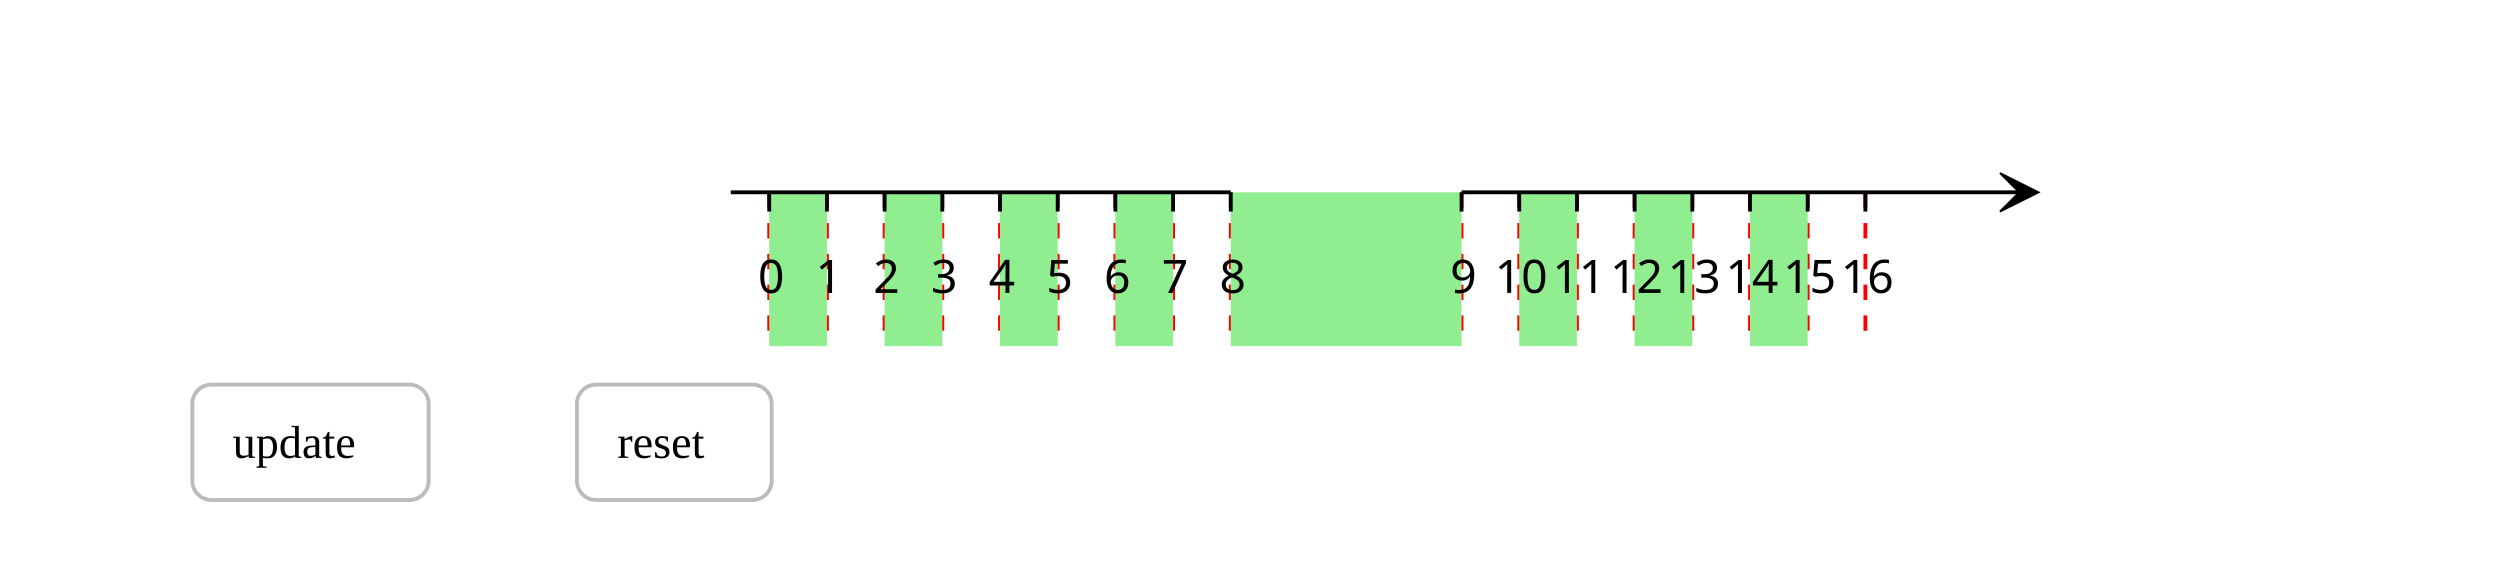
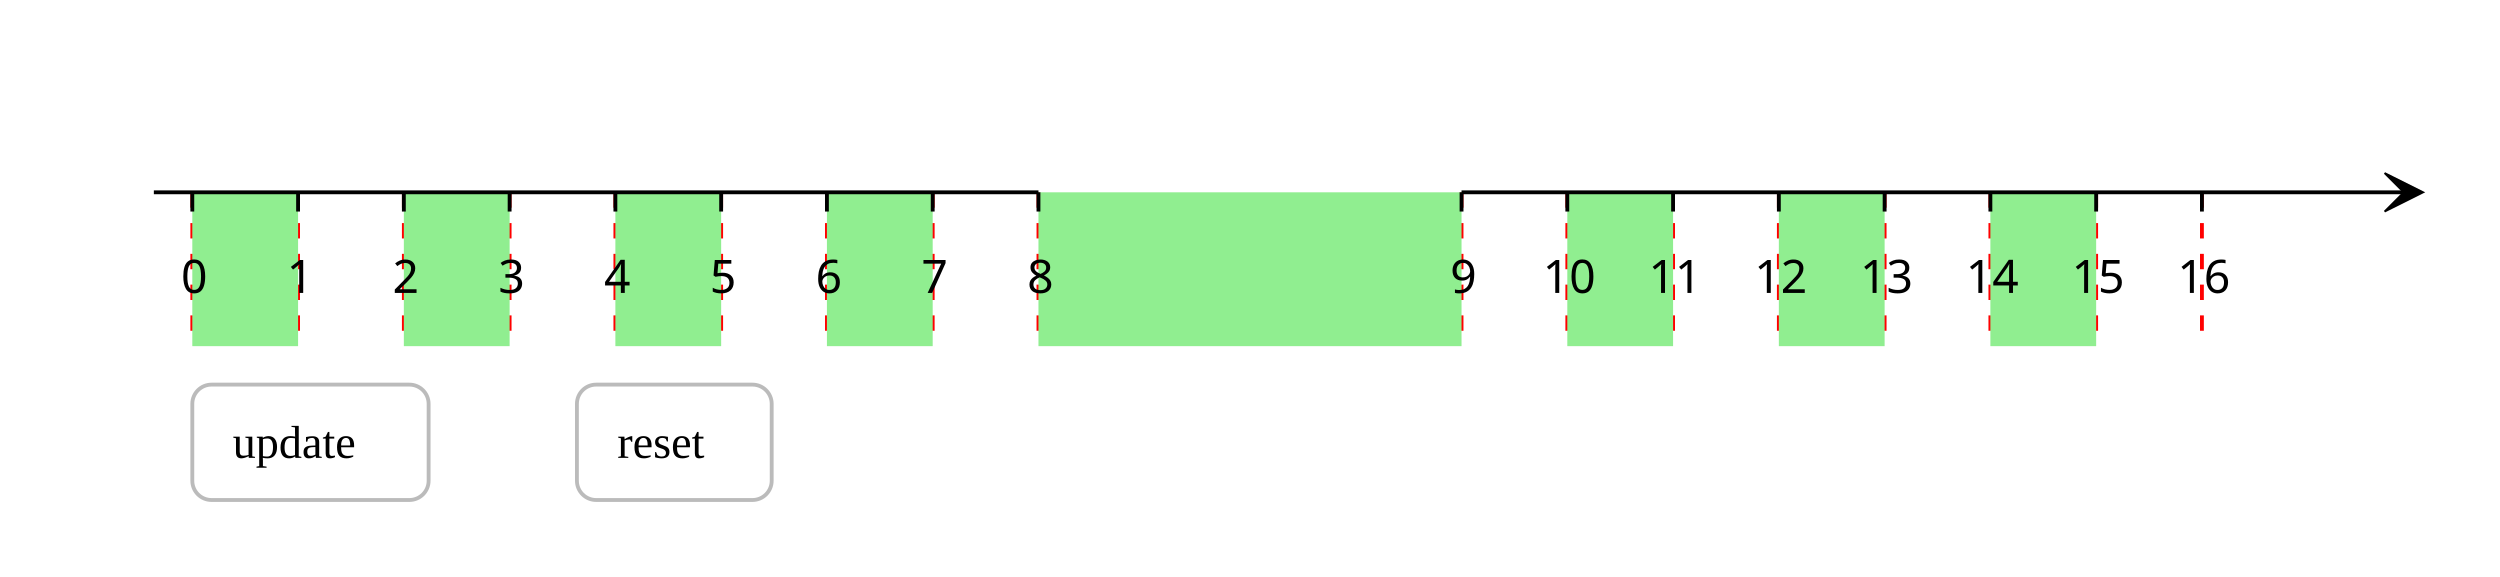
<svg xmlns="http://www.w3.org/2000/svg" width="650" height="150" color-interpolation-filters="sRGB" style="background: transparent;">
  <g>
    <g fill="none">
      <g fill="none">
        <g fill="none">
          <g fill="none" class="axis-grid-group">
            <g fill="none" class="axis-grid">
              <g fill="none" class="grid-line-group">
                <g>
-                   <path fill="none" stroke="rgba(255,0,0,1)" stroke-dasharray="4,4" stroke-width="1" d="m200 50 0 40" class="grid-line" />
+                   <path fill="none" stroke="rgba(255,0,0,1)" stroke-dasharray="4,4" stroke-width="1" d="m50 50 0 40" class="grid-line" />
+                 </g>
+                 <g>
+                   <path fill="none" stroke="rgba(255,0,0,1)" stroke-dasharray="4,4" stroke-width="1" d="m77.5 50 0 40" class="grid-line" />
+                 </g>
+                 <g>
+                   <path fill="none" stroke="rgba(255,0,0,1)" stroke-dasharray="4,4" stroke-width="1" d="m105 50 0 40" class="grid-line" />
+                 </g>
+                 <g>
+                   <path fill="none" stroke="rgba(255,0,0,1)" stroke-dasharray="4,4" stroke-width="1" d="m132.5 50 0 40" class="grid-line" />
+                 </g>
+                 <g>
+                   <path fill="none" stroke="rgba(255,0,0,1)" stroke-dasharray="4,4" stroke-width="1" d="m160 50 0 40" class="grid-line" />
+                 </g>
+                 <g>
+                   <path fill="none" stroke="rgba(255,0,0,1)" stroke-dasharray="4,4" stroke-width="1" d="m187.5 50 0 40" class="grid-line" />
                </g>
                <g>
                  <path fill="none" stroke="rgba(255,0,0,1)" stroke-dasharray="4,4" stroke-width="1" d="m215 50 0 40" class="grid-line" />
                </g>
                <g>
-                   <path fill="none" stroke="rgba(255,0,0,1)" stroke-dasharray="4,4" stroke-width="1" d="m230 50 0 40" class="grid-line" />
-                 </g>
-                 <g>
-                   <path fill="none" stroke="rgba(255,0,0,1)" stroke-dasharray="4,4" stroke-width="1" d="m245 50 0 40" class="grid-line" />
-                 </g>
-                 <g>
-                   <path fill="none" stroke="rgba(255,0,0,1)" stroke-dasharray="4,4" stroke-width="1" d="m260 50 0 40" class="grid-line" />
-                 </g>
-                 <g>
-                   <path fill="none" stroke="rgba(255,0,0,1)" stroke-dasharray="4,4" stroke-width="1" d="m275 50 0 40" class="grid-line" />
-                 </g>
-                 <g>
-                   <path fill="none" stroke="rgba(255,0,0,1)" stroke-dasharray="4,4" stroke-width="1" d="m290 50 0 40" class="grid-line" />
-                 </g>
-                 <g>
-                   <path fill="none" stroke="rgba(255,0,0,1)" stroke-dasharray="4,4" stroke-width="1" d="m305 50 0 40" class="grid-line" />
-                 </g>
-                 <g>
-                   <path fill="none" stroke="rgba(255,0,0,1)" stroke-dasharray="4,4" stroke-width="1" d="m320 50 0 40" class="grid-line" />
+                   <path fill="none" stroke="rgba(255,0,0,1)" stroke-dasharray="4,4" stroke-width="1" d="m242.5 50 0 40" class="grid-line" />
+                 </g>
+                 <g>
+                   <path fill="none" stroke="rgba(255,0,0,1)" stroke-dasharray="4,4" stroke-width="1" d="m270 50 0 40" class="grid-line" />
                </g>
                <g>
                  <path fill="none" stroke="rgba(255,0,0,1)" stroke-dasharray="4,4" stroke-width="1" d="m380 50 0 40" class="grid-line" />
                </g>
                <g>
-                   <path fill="none" stroke="rgba(255,0,0,1)" stroke-dasharray="4,4" stroke-width="1" d="m395 50 0 40" class="grid-line" />
-                 </g>
-                 <g>
-                   <path fill="none" stroke="rgba(255,0,0,1)" stroke-dasharray="4,4" stroke-width="1" d="m410 50 0 40" class="grid-line" />
-                 </g>
-                 <g>
-                   <path fill="none" stroke="rgba(255,0,0,1)" stroke-dasharray="4,4" stroke-width="1" d="m425 50 0 40" class="grid-line" />
-                 </g>
-                 <g>
-                   <path fill="none" stroke="rgba(255,0,0,1)" stroke-dasharray="4,4" stroke-width="1" d="m440 50 0 40" class="grid-line" />
-                 </g>
-                 <g>
-                   <path fill="none" stroke="rgba(255,0,0,1)" stroke-dasharray="4,4" stroke-width="1" d="m455 50 0 40" class="grid-line" />
-                 </g>
-                 <g>
-                   <path fill="none" stroke="rgba(255,0,0,1)" stroke-dasharray="4,4" stroke-width="1" d="m470 50 0 40" class="grid-line" />
-                 </g>
-                 <g>
-                   <path fill="none" stroke="rgba(255,0,0,1)" stroke-dasharray="4,4" stroke-width="1" d="m485 50 0 40" class="grid-line" />
+                   <path fill="none" stroke="rgba(255,0,0,1)" stroke-dasharray="4,4" stroke-width="1" d="m407.5 50 0 40" class="grid-line" />
+                 </g>
+                 <g>
+                   <path fill="none" stroke="rgba(255,0,0,1)" stroke-dasharray="4,4" stroke-width="1" d="m435 50 0 40" class="grid-line" />
+                 </g>
+                 <g>
+                   <path fill="none" stroke="rgba(255,0,0,1)" stroke-dasharray="4,4" stroke-width="1" d="m462.5 50 0 40" class="grid-line" />
+                 </g>
+                 <g>
+                   <path fill="none" stroke="rgba(255,0,0,1)" stroke-dasharray="4,4" stroke-width="1" d="m490 50 0 40" class="grid-line" />
+                 </g>
+                 <g>
+                   <path fill="none" stroke="rgba(255,0,0,1)" stroke-dasharray="4,4" stroke-width="1" d="m517.5 50 0 40" class="grid-line" />
+                 </g>
+                 <g>
+                   <path fill="none" stroke="rgba(255,0,0,1)" stroke-dasharray="4,4" stroke-width="1" d="m545 50 0 40" class="grid-line" />
+                 </g>
+                 <g>
+                   <path fill="none" stroke="rgba(255,0,0,1)" stroke-dasharray="4,4" stroke-width="1" d="m572.5 50 0 40" class="grid-line" />
                </g>
              </g>
              <g fill="none" class="grid-region-group">
                <g>
-                   <path fill="rgba(144,238,144,1)" d="m200 50 0 40 15 0 0-40-15 0" class="grid-region" />
-                 </g>
-                 <g>
-                   <path fill="rgba(0,0,0,0)" d="m215 50 0 40 15 0 0-40-15 0" class="grid-region" />
-                 </g>
-                 <g>
-                   <path fill="rgba(144,238,144,1)" d="m230 50 0 40 15 0 0-40-15 0" class="grid-region" />
-                 </g>
-                 <g>
-                   <path fill="rgba(0,0,0,0)" d="m245 50 0 40 15 0 0-40-15 0" class="grid-region" />
-                 </g>
-                 <g>
-                   <path fill="rgba(144,238,144,1)" d="m260 50 0 40 15 0 0-40-15 0" class="grid-region" />
-                 </g>
-                 <g>
-                   <path fill="rgba(0,0,0,0)" d="m275 50 0 40 15 0 0-40-15 0" class="grid-region" />
-                 </g>
-                 <g>
-                   <path fill="rgba(144,238,144,1)" d="m290 50 0 40 15 0 0-40-15 0" class="grid-region" />
-                 </g>
-                 <g>
-                   <path fill="rgba(0,0,0,0)" d="m305 50 0 40 15 0 0-40-15 0" class="grid-region" />
-                 </g>
-                 <g>
-                   <path fill="rgba(144,238,144,1)" d="m320 50 0 40 60 0 0-40-60 0" class="grid-region" />
-                 </g>
-                 <g>
-                   <path fill="rgba(0,0,0,0)" d="m380 50 0 40 15 0 0-40-15 0" class="grid-region" />
-                 </g>
-                 <g>
-                   <path fill="rgba(144,238,144,1)" d="m395 50 0 40 15 0 0-40-15 0" class="grid-region" />
-                 </g>
-                 <g>
-                   <path fill="rgba(0,0,0,0)" d="m410 50 0 40 15 0 0-40-15 0" class="grid-region" />
-                 </g>
-                 <g>
-                   <path fill="rgba(144,238,144,1)" d="m425 50 0 40 15 0 0-40-15 0" class="grid-region" />
-                 </g>
-                 <g>
-                   <path fill="rgba(0,0,0,0)" d="m440 50 0 40 15 0 0-40-15 0" class="grid-region" />
-                 </g>
-                 <g>
-                   <path fill="rgba(144,238,144,1)" d="m455 50 0 40 15 0 0-40-15 0" class="grid-region" />
-                 </g>
-                 <g>
-                   <path fill="rgba(0,0,0,0)" d="m470 50 0 40 15 0 0-40-15 0" class="grid-region" />
+                   <path fill="rgba(144,238,144,1)" d="m50 50 0 40 27.5 0 0-40-27.5 0" class="grid-region" />
+                 </g>
+                 <g>
+                   <path fill="rgba(0,0,0,0)" d="m77.5 50 0 40 27.5 0 0-40-27.5 0" class="grid-region" />
+                 </g>
+                 <g>
+                   <path fill="rgba(144,238,144,1)" d="m105 50 0 40 27.5 0 0-40-27.5 0" class="grid-region" />
+                 </g>
+                 <g>
+                   <path fill="rgba(0,0,0,0)" d="m132.5 50 0 40 27.5 0 0-40-27.5 0" class="grid-region" />
+                 </g>
+                 <g>
+                   <path fill="rgba(144,238,144,1)" d="m160 50 0 40 27.5 0 0-40-27.5 0" class="grid-region" />
+                 </g>
+                 <g>
+                   <path fill="rgba(0,0,0,0)" d="m187.5 50 0 40 27.5 0 0-40-27.5 0" class="grid-region" />
+                 </g>
+                 <g>
+                   <path fill="rgba(144,238,144,1)" d="m215 50 0 40 27.5 0 0-40-27.5 0" class="grid-region" />
+                 </g>
+                 <g>
+                   <path fill="rgba(0,0,0,0)" d="m242.5 50 0 40 27.5 0 0-40-27.5 0" class="grid-region" />
+                 </g>
+                 <g>
+                   <path fill="rgba(144,238,144,1)" d="m270 50 0 40 110 0 0-40-110 0" class="grid-region" />
+                 </g>
+                 <g>
+                   <path fill="rgba(0,0,0,0)" d="m380 50 0 40 27.5 0 0-40-27.5 0" class="grid-region" />
+                 </g>
+                 <g>
+                   <path fill="rgba(144,238,144,1)" d="m407.5 50 0 40 27.5 0 0-40-27.5 0" class="grid-region" />
+                 </g>
+                 <g>
+                   <path fill="rgba(0,0,0,0)" d="m435 50 0 40 27.5 0 0-40-27.5 0" class="grid-region" />
+                 </g>
+                 <g>
+                   <path fill="rgba(144,238,144,1)" d="m462.5 50 0 40 27.5 0 0-40-27.5 0" class="grid-region" />
+                 </g>
+                 <g>
+                   <path fill="rgba(0,0,0,0)" d="m490 50 0 40 27.5 0 0-40-27.5 0" class="grid-region" />
+                 </g>
+                 <g>
+                   <path fill="rgba(144,238,144,1)" d="m517.5 50 0 40 27.5 0 0-40-27.5 0" class="grid-region" />
+                 </g>
+                 <g>
+                   <path fill="rgba(0,0,0,0)" d="m545 50 0 40 27.5 0 0-40-27.5 0" class="grid-region" />
                </g>
              </g>
            </g>
          </g>
          <g fill="none" class="axis-main-group">
            <g fill="none" class="axis-line-group">
              <g>
-                 <line x1="190" x2="320" y1="50" y2="50" fill="none" stroke="rgba(0,0,0,1)" stroke-width="1" class="axis-line axis-line-first" />
+                 <line x1="40" x2="270" y1="50" y2="50" fill="none" stroke="rgba(0,0,0,1)" stroke-width="1" class="axis-line axis-line-first" />
              </g>
              <g>
-                 <line x1="380" x2="525" y1="50" y2="50" fill="none" stroke="rgba(0,0,0,1)" stroke-width="1" class="axis-line axis-line-second" />
-                 <g transform="matrix(-.5 0 0 -.5 525 50)">
+                 <line x1="380" x2="625" y1="50" y2="50" fill="none" stroke="rgba(0,0,0,1)" stroke-width="1" class="axis-line axis-line-second" />
+                 <g transform="matrix(-.5 0 0 -.5 625 50)">
                  <path fill="rgba(0,0,0,1)" stroke="rgba(0,0,0,1)" stroke-width="1" d="m10 10-20-10 20-10-10 10 10 10Z" />
                </g>
              </g>
            </g>
            <g fill="none" class="axis-tick-group">
-               <g fill="none" class="axis-tick" transform="matrix(1 0 0 1 200 50)">
+               <g fill="none" class="axis-tick" transform="matrix(1 0 0 1 50 50)">
+                 <g>
+                   <line x1="0" x2="0" y1="0" y2="5" fill="none" stroke="rgba(0,0,0,1)" stroke-width="1" class="axis-tick-item" />
+                 </g>
+               </g>
+               <g fill="none" class="axis-tick" transform="matrix(1 0 0 1 77.5 50)">
+                 <g>
+                   <line x1="0" x2="0" y1="0" y2="5" fill="none" stroke="rgba(0,0,0,1)" stroke-width="1" class="axis-tick-item" />
+                 </g>
+               </g>
+               <g fill="none" class="axis-tick" transform="matrix(1 0 0 1 105 50)">
+                 <g>
+                   <line x1="0" x2="0" y1="0" y2="5" fill="none" stroke="rgba(0,0,0,1)" stroke-width="1" class="axis-tick-item" />
+                 </g>
+               </g>
+               <g fill="none" class="axis-tick" transform="matrix(1 0 0 1 132.5 50)">
+                 <g>
+                   <line x1="0" x2="0" y1="0" y2="5" fill="none" stroke="rgba(0,0,0,1)" stroke-width="1" class="axis-tick-item" />
+                 </g>
+               </g>
+               <g fill="none" class="axis-tick" transform="matrix(1 0 0 1 160 50)">
+                 <g>
+                   <line x1="0" x2="0" y1="0" y2="5" fill="none" stroke="rgba(0,0,0,1)" stroke-width="1" class="axis-tick-item" />
+                 </g>
+               </g>
+               <g fill="none" class="axis-tick" transform="matrix(1 0 0 1 187.5 50)">
                <g>
                  <line x1="0" x2="0" y1="0" y2="5" fill="none" stroke="rgba(0,0,0,1)" stroke-width="1" class="axis-tick-item" />
                </g>
              </g>
              <g fill="none" class="axis-tick" transform="matrix(1 0 0 1 215 50)">
                <g>
                  <line x1="0" x2="0" y1="0" y2="5" fill="none" stroke="rgba(0,0,0,1)" stroke-width="1" class="axis-tick-item" />
                </g>
              </g>
-               <g fill="none" class="axis-tick" transform="matrix(1 0 0 1 230 50)">
-                 <g>
-                   <line x1="0" x2="0" y1="0" y2="5" fill="none" stroke="rgba(0,0,0,1)" stroke-width="1" class="axis-tick-item" />
-                 </g>
-               </g>
-               <g fill="none" class="axis-tick" transform="matrix(1 0 0 1 245 50)">
-                 <g>
-                   <line x1="0" x2="0" y1="0" y2="5" fill="none" stroke="rgba(0,0,0,1)" stroke-width="1" class="axis-tick-item" />
-                 </g>
-               </g>
-               <g fill="none" class="axis-tick" transform="matrix(1 0 0 1 260 50)">
-                 <g>
-                   <line x1="0" x2="0" y1="0" y2="5" fill="none" stroke="rgba(0,0,0,1)" stroke-width="1" class="axis-tick-item" />
-                 </g>
-               </g>
-               <g fill="none" class="axis-tick" transform="matrix(1 0 0 1 275 50)">
-                 <g>
-                   <line x1="0" x2="0" y1="0" y2="5" fill="none" stroke="rgba(0,0,0,1)" stroke-width="1" class="axis-tick-item" />
-                 </g>
-               </g>
-               <g fill="none" class="axis-tick" transform="matrix(1 0 0 1 290 50)">
-                 <g>
-                   <line x1="0" x2="0" y1="0" y2="5" fill="none" stroke="rgba(0,0,0,1)" stroke-width="1" class="axis-tick-item" />
-                 </g>
-               </g>
-               <g fill="none" class="axis-tick" transform="matrix(1 0 0 1 305 50)">
-                 <g>
-                   <line x1="0" x2="0" y1="0" y2="5" fill="none" stroke="rgba(0,0,0,1)" stroke-width="1" class="axis-tick-item" />
-                 </g>
-               </g>
-               <g fill="none" class="axis-tick" transform="matrix(1 0 0 1 320 50)">
+               <g fill="none" class="axis-tick" transform="matrix(1 0 0 1 242.5 50)">
+                 <g>
+                   <line x1="0" x2="0" y1="0" y2="5" fill="none" stroke="rgba(0,0,0,1)" stroke-width="1" class="axis-tick-item" />
+                 </g>
+               </g>
+               <g fill="none" class="axis-tick" transform="matrix(1 0 0 1 270 50)">
                <g>
                  <line x1="0" x2="0" y1="0" y2="5" fill="none" stroke="rgba(0,0,0,1)" stroke-width="1" class="axis-tick-item" />
                </g>
              </g>
              <g fill="none" class="axis-tick" transform="matrix(1 0 0 1 380 50)">
                <g>
                  <line x1="0" x2="0" y1="0" y2="5" fill="none" stroke="rgba(0,0,0,1)" stroke-width="1" class="axis-tick-item" />
                </g>
              </g>
-               <g fill="none" class="axis-tick" transform="matrix(1 0 0 1 395 50)">
-                 <g>
-                   <line x1="0" x2="0" y1="0" y2="5" fill="none" stroke="rgba(0,0,0,1)" stroke-width="1" class="axis-tick-item" />
-                 </g>
-               </g>
-               <g fill="none" class="axis-tick" transform="matrix(1 0 0 1 410 50)">
-                 <g>
-                   <line x1="0" x2="0" y1="0" y2="5" fill="none" stroke="rgba(0,0,0,1)" stroke-width="1" class="axis-tick-item" />
-                 </g>
-               </g>
-               <g fill="none" class="axis-tick" transform="matrix(1 0 0 1 425 50)">
-                 <g>
-                   <line x1="0" x2="0" y1="0" y2="5" fill="none" stroke="rgba(0,0,0,1)" stroke-width="1" class="axis-tick-item" />
-                 </g>
-               </g>
-               <g fill="none" class="axis-tick" transform="matrix(1 0 0 1 440 50)">
-                 <g>
-                   <line x1="0" x2="0" y1="0" y2="5" fill="none" stroke="rgba(0,0,0,1)" stroke-width="1" class="axis-tick-item" />
-                 </g>
-               </g>
-               <g fill="none" class="axis-tick" transform="matrix(1 0 0 1 455 50)">
-                 <g>
-                   <line x1="0" x2="0" y1="0" y2="5" fill="none" stroke="rgba(0,0,0,1)" stroke-width="1" class="axis-tick-item" />
-                 </g>
-               </g>
-               <g fill="none" class="axis-tick" transform="matrix(1 0 0 1 470 50)">
-                 <g>
-                   <line x1="0" x2="0" y1="0" y2="5" fill="none" stroke="rgba(0,0,0,1)" stroke-width="1" class="axis-tick-item" />
-                 </g>
-               </g>
-               <g fill="none" class="axis-tick" transform="matrix(1 0 0 1 485 50)">
+               <g fill="none" class="axis-tick" transform="matrix(1 0 0 1 407.5 50)">
+                 <g>
+                   <line x1="0" x2="0" y1="0" y2="5" fill="none" stroke="rgba(0,0,0,1)" stroke-width="1" class="axis-tick-item" />
+                 </g>
+               </g>
+               <g fill="none" class="axis-tick" transform="matrix(1 0 0 1 435 50)">
+                 <g>
+                   <line x1="0" x2="0" y1="0" y2="5" fill="none" stroke="rgba(0,0,0,1)" stroke-width="1" class="axis-tick-item" />
+                 </g>
+               </g>
+               <g fill="none" class="axis-tick" transform="matrix(1 0 0 1 462.5 50)">
+                 <g>
+                   <line x1="0" x2="0" y1="0" y2="5" fill="none" stroke="rgba(0,0,0,1)" stroke-width="1" class="axis-tick-item" />
+                 </g>
+               </g>
+               <g fill="none" class="axis-tick" transform="matrix(1 0 0 1 490 50)">
+                 <g>
+                   <line x1="0" x2="0" y1="0" y2="5" fill="none" stroke="rgba(0,0,0,1)" stroke-width="1" class="axis-tick-item" />
+                 </g>
+               </g>
+               <g fill="none" class="axis-tick" transform="matrix(1 0 0 1 517.5 50)">
+                 <g>
+                   <line x1="0" x2="0" y1="0" y2="5" fill="none" stroke="rgba(0,0,0,1)" stroke-width="1" class="axis-tick-item" />
+                 </g>
+               </g>
+               <g fill="none" class="axis-tick" transform="matrix(1 0 0 1 545 50)">
+                 <g>
+                   <line x1="0" x2="0" y1="0" y2="5" fill="none" stroke="rgba(0,0,0,1)" stroke-width="1" class="axis-tick-item" />
+                 </g>
+               </g>
+               <g fill="none" class="axis-tick" transform="matrix(1 0 0 1 572.5 50)">
                <g>
                  <line x1="0" x2="0" y1="0" y2="5" fill="none" stroke="rgba(0,0,0,1)" stroke-width="1" class="axis-tick-item" />
                </g>
              </g>
            </g>
            <g fill="none" class="axis-label-group">
-               <g fill="none" class="axis-label" transform="matrix(1 0 0 1 200 60)">
+               <g fill="none" class="axis-label" transform="matrix(1 0 0 1 50 60)">
                <g>
                  <text fill="rgba(0,0,0,1)" stroke-width="1" class="axis-label-item" dominant-baseline="central" dx=".5" dy="11.5" font-family="sans-serif" font-size="12" font-style="normal" font-variant="normal" font-weight="normal" paint-order="stroke" style="transform:translate(0px, 0px);" text-anchor="middle">0</text>
                </g>
              </g>
+               <g fill="none" class="axis-label" transform="matrix(1 0 0 1 77.5 60)">
+                 <g>
+                   <text fill="rgba(0,0,0,1)" stroke-width="1" class="axis-label-item" dominant-baseline="central" dx=".5" dy="11.5" font-family="sans-serif" font-size="12" font-style="normal" font-variant="normal" font-weight="normal" paint-order="stroke" style="transform:translate(0px, 0px);" text-anchor="middle">1</text>
+                 </g>
+               </g>
+               <g fill="none" class="axis-label" transform="matrix(1 0 0 1 105 60)">
+                 <g>
+                   <text fill="rgba(0,0,0,1)" stroke-width="1" class="axis-label-item" dominant-baseline="central" dx=".5" dy="11.5" font-family="sans-serif" font-size="12" font-style="normal" font-variant="normal" font-weight="normal" paint-order="stroke" style="transform:translate(0px, 0px);" text-anchor="middle">2</text>
+                 </g>
+               </g>
+               <g fill="none" class="axis-label" transform="matrix(1 0 0 1 132.5 60)">
+                 <g>
+                   <text fill="rgba(0,0,0,1)" stroke-width="1" class="axis-label-item" dominant-baseline="central" dx=".5" dy="11.5" font-family="sans-serif" font-size="12" font-style="normal" font-variant="normal" font-weight="normal" paint-order="stroke" style="transform:translate(0px, 0px);" text-anchor="middle">3</text>
+                 </g>
+               </g>
+               <g fill="none" class="axis-label" transform="matrix(1 0 0 1 160 60)">
+                 <g>
+                   <text fill="rgba(0,0,0,1)" stroke-width="1" class="axis-label-item" dominant-baseline="central" dx=".5" dy="11.5" font-family="sans-serif" font-size="12" font-style="normal" font-variant="normal" font-weight="normal" paint-order="stroke" style="transform:translate(0px, 0px);" text-anchor="middle">4</text>
+                 </g>
+               </g>
+               <g fill="none" class="axis-label" transform="matrix(1 0 0 1 187.5 60)">
+                 <g>
+                   <text fill="rgba(0,0,0,1)" stroke-width="1" class="axis-label-item" dominant-baseline="central" dx=".5" dy="11.5" font-family="sans-serif" font-size="12" font-style="normal" font-variant="normal" font-weight="normal" paint-order="stroke" style="transform:translate(0px, 0px);" text-anchor="middle">5</text>
+                 </g>
+               </g>
              <g fill="none" class="axis-label" transform="matrix(1 0 0 1 215 60)">
                <g>
-                   <text fill="rgba(0,0,0,1)" stroke-width="1" class="axis-label-item" dominant-baseline="central" dx=".5" dy="11.5" font-family="sans-serif" font-size="12" font-style="normal" font-variant="normal" font-weight="normal" paint-order="stroke" style="transform:translate(0px, 0px);" text-anchor="middle">1</text>
-                 </g>
-               </g>
-               <g fill="none" class="axis-label" transform="matrix(1 0 0 1 230 60)">
-                 <g>
-                   <text fill="rgba(0,0,0,1)" stroke-width="1" class="axis-label-item" dominant-baseline="central" dx=".5" dy="11.5" font-family="sans-serif" font-size="12" font-style="normal" font-variant="normal" font-weight="normal" paint-order="stroke" style="transform:translate(0px, 0px);" text-anchor="middle">2</text>
-                 </g>
-               </g>
-               <g fill="none" class="axis-label" transform="matrix(1 0 0 1 245 60)">
-                 <g>
-                   <text fill="rgba(0,0,0,1)" stroke-width="1" class="axis-label-item" dominant-baseline="central" dx=".5" dy="11.5" font-family="sans-serif" font-size="12" font-style="normal" font-variant="normal" font-weight="normal" paint-order="stroke" style="transform:translate(0px, 0px);" text-anchor="middle">3</text>
-                 </g>
-               </g>
-               <g fill="none" class="axis-label" transform="matrix(1 0 0 1 260 60)">
-                 <g>
-                   <text fill="rgba(0,0,0,1)" stroke-width="1" class="axis-label-item" dominant-baseline="central" dx=".5" dy="11.5" font-family="sans-serif" font-size="12" font-style="normal" font-variant="normal" font-weight="normal" paint-order="stroke" style="transform:translate(0px, 0px);" text-anchor="middle">4</text>
-                 </g>
-               </g>
-               <g fill="none" class="axis-label" transform="matrix(1 0 0 1 275 60)">
-                 <g>
-                   <text fill="rgba(0,0,0,1)" stroke-width="1" class="axis-label-item" dominant-baseline="central" dx=".5" dy="11.5" font-family="sans-serif" font-size="12" font-style="normal" font-variant="normal" font-weight="normal" paint-order="stroke" style="transform:translate(0px, 0px);" text-anchor="middle">5</text>
-                 </g>
-               </g>
-               <g fill="none" class="axis-label" transform="matrix(1 0 0 1 290 60)">
-                 <g>
                  <text fill="rgba(0,0,0,1)" stroke-width="1" class="axis-label-item" dominant-baseline="central" dx=".5" dy="11.5" font-family="sans-serif" font-size="12" font-style="normal" font-variant="normal" font-weight="normal" paint-order="stroke" style="transform:translate(0px, 0px);" text-anchor="middle">6</text>
                </g>
              </g>
-               <g fill="none" class="axis-label" transform="matrix(1 0 0 1 305 60)">
+               <g fill="none" class="axis-label" transform="matrix(1 0 0 1 242.5 60)">
                <g>
                  <text fill="rgba(0,0,0,1)" stroke-width="1" class="axis-label-item" dominant-baseline="central" dx=".5" dy="11.5" font-family="sans-serif" font-size="12" font-style="normal" font-variant="normal" font-weight="normal" paint-order="stroke" style="transform:translate(0px, 0px);" text-anchor="middle">7</text>
                </g>
              </g>
-               <g fill="none" class="axis-label" transform="matrix(1 0 0 1 320 60)">
+               <g fill="none" class="axis-label" transform="matrix(1 0 0 1 270 60)">
                <g>
                  <text fill="rgba(0,0,0,1)" stroke-width="1" class="axis-label-item" dominant-baseline="central" dx=".5" dy="11.5" font-family="sans-serif" font-size="12" font-style="normal" font-variant="normal" font-weight="normal" paint-order="stroke" style="transform:translate(0px, 0px);" text-anchor="middle">8</text>
                </g>
              </g>
              <g fill="none" class="axis-label" transform="matrix(1 0 0 1 380 60)">
                <g>
                  <text fill="rgba(0,0,0,1)" stroke-width="1" class="axis-label-item" dominant-baseline="central" dx=".5" dy="11.5" font-family="sans-serif" font-size="12" font-style="normal" font-variant="normal" font-weight="normal" paint-order="stroke" style="transform:translate(0px, 0px);" text-anchor="middle">9</text>
                </g>
              </g>
-               <g fill="none" class="axis-label" transform="matrix(1 0 0 1 395 60)">
+               <g fill="none" class="axis-label" transform="matrix(1 0 0 1 407.5 60)">
                <g>
                  <text fill="rgba(0,0,0,1)" stroke-width="1" class="axis-label-item" dominant-baseline="central" dx=".5" dy="11.5" font-family="sans-serif" font-size="12" font-style="normal" font-variant="normal" font-weight="normal" paint-order="stroke" style="transform:translate(0px, 0px);" text-anchor="middle">10</text>
                </g>
              </g>
-               <g fill="none" class="axis-label" transform="matrix(1 0 0 1 410 60)">
+               <g fill="none" class="axis-label" transform="matrix(1 0 0 1 435 60)">
                <g>
                  <text fill="rgba(0,0,0,1)" stroke-width="1" class="axis-label-item" dominant-baseline="central" dx=".5" dy="11.5" font-family="sans-serif" font-size="12" font-style="normal" font-variant="normal" font-weight="normal" paint-order="stroke" style="transform:translate(0px, 0px);" text-anchor="middle">11</text>
                </g>
              </g>
-               <g fill="none" class="axis-label" transform="matrix(1 0 0 1 425 60)">
+               <g fill="none" class="axis-label" transform="matrix(1 0 0 1 462.5 60)">
                <g>
                  <text fill="rgba(0,0,0,1)" stroke-width="1" class="axis-label-item" dominant-baseline="central" dx=".5" dy="11.5" font-family="sans-serif" font-size="12" font-style="normal" font-variant="normal" font-weight="normal" paint-order="stroke" style="transform:translate(0px, 0px);" text-anchor="middle">12</text>
                </g>
              </g>
-               <g fill="none" class="axis-label" transform="matrix(1 0 0 1 440 60)">
+               <g fill="none" class="axis-label" transform="matrix(1 0 0 1 490 60)">
                <g>
                  <text fill="rgba(0,0,0,1)" stroke-width="1" class="axis-label-item" dominant-baseline="central" dx=".5" dy="11.5" font-family="sans-serif" font-size="12" font-style="normal" font-variant="normal" font-weight="normal" paint-order="stroke" style="transform:translate(0px, 0px);" text-anchor="middle">13</text>
                </g>
              </g>
-               <g fill="none" class="axis-label" transform="matrix(1 0 0 1 455 60)">
+               <g fill="none" class="axis-label" transform="matrix(1 0 0 1 517.5 60)">
                <g>
                  <text fill="rgba(0,0,0,1)" stroke-width="1" class="axis-label-item" dominant-baseline="central" dx=".5" dy="11.5" font-family="sans-serif" font-size="12" font-style="normal" font-variant="normal" font-weight="normal" paint-order="stroke" style="transform:translate(0px, 0px);" text-anchor="middle">14</text>
                </g>
              </g>
-               <g fill="none" class="axis-label" transform="matrix(1 0 0 1 470 60)">
+               <g fill="none" class="axis-label" transform="matrix(1 0 0 1 545 60)">
                <g>
                  <text fill="rgba(0,0,0,1)" stroke-width="1" class="axis-label-item" dominant-baseline="central" dx=".5" dy="11.5" font-family="sans-serif" font-size="12" font-style="normal" font-variant="normal" font-weight="normal" paint-order="stroke" style="transform:translate(0px, 0px);" text-anchor="middle">15</text>
                </g>
              </g>
-               <g fill="none" class="axis-label" transform="matrix(1 0 0 1 485 60)">
+               <g fill="none" class="axis-label" transform="matrix(1 0 0 1 572.5 60)">
                <g>
                  <text fill="rgba(0,0,0,1)" stroke-width="1" class="axis-label-item" dominant-baseline="central" dx=".5" dy="11.5" font-family="sans-serif" font-size="12" font-style="normal" font-variant="normal" font-weight="normal" paint-order="stroke" style="transform:translate(0px, 0px);" text-anchor="middle">16</text>
                </g>
              </g>
            </g>
          </g>
          <g fill="none" class="axis-title-group" />
        </g>
        <g fill="none">
          <g>
            <path width="61.44" height="30" x="50" y="100" fill="rgba(0,0,0,0)" stroke="rgba(187,187,187,1)" stroke-width="1" d="m55 100 51.44 0a5 5 0 0 1 5 5l0 20a5 5 0 0 1-5 5l-51.44 0a5 5 0 0 1-5-5l0-20a5 5 0 0 1 5-5z" class=".background" />
          </g>
          <g fill="none" class="marker" />
          <g>
            <text x="60" y="115" fill="rgba(0,0,0,1)" class="text" dominant-baseline="central" dx=".5" dy="0" font-size="12" paint-order="stroke" style="transform:translate(0px, 0px);" text-anchor="left">update</text>
          </g>
        </g>
        <g fill="none">
          <g>
            <path width="50.64" height="30" x="150" y="100" fill="rgba(0,0,0,0)" stroke="rgba(187,187,187,1)" stroke-width="1" d="m155 100 40.64 0a5 5 0 0 1 5 5l0 20a5 5 0 0 1-5 5l-40.64 0a5 5 0 0 1-5-5l0-20a5 5 0 0 1 5-5z" class=".background" />
          </g>
          <g fill="none" class="marker" />
          <g>
            <text x="160" y="115" fill="rgba(0,0,0,1)" class="text" dominant-baseline="central" dx=".5" dy="0" font-size="12" paint-order="stroke" style="transform:translate(0px, 0px);" text-anchor="left">reset</text>
          </g>
        </g>
      </g>
    </g>
  </g>
</svg>
